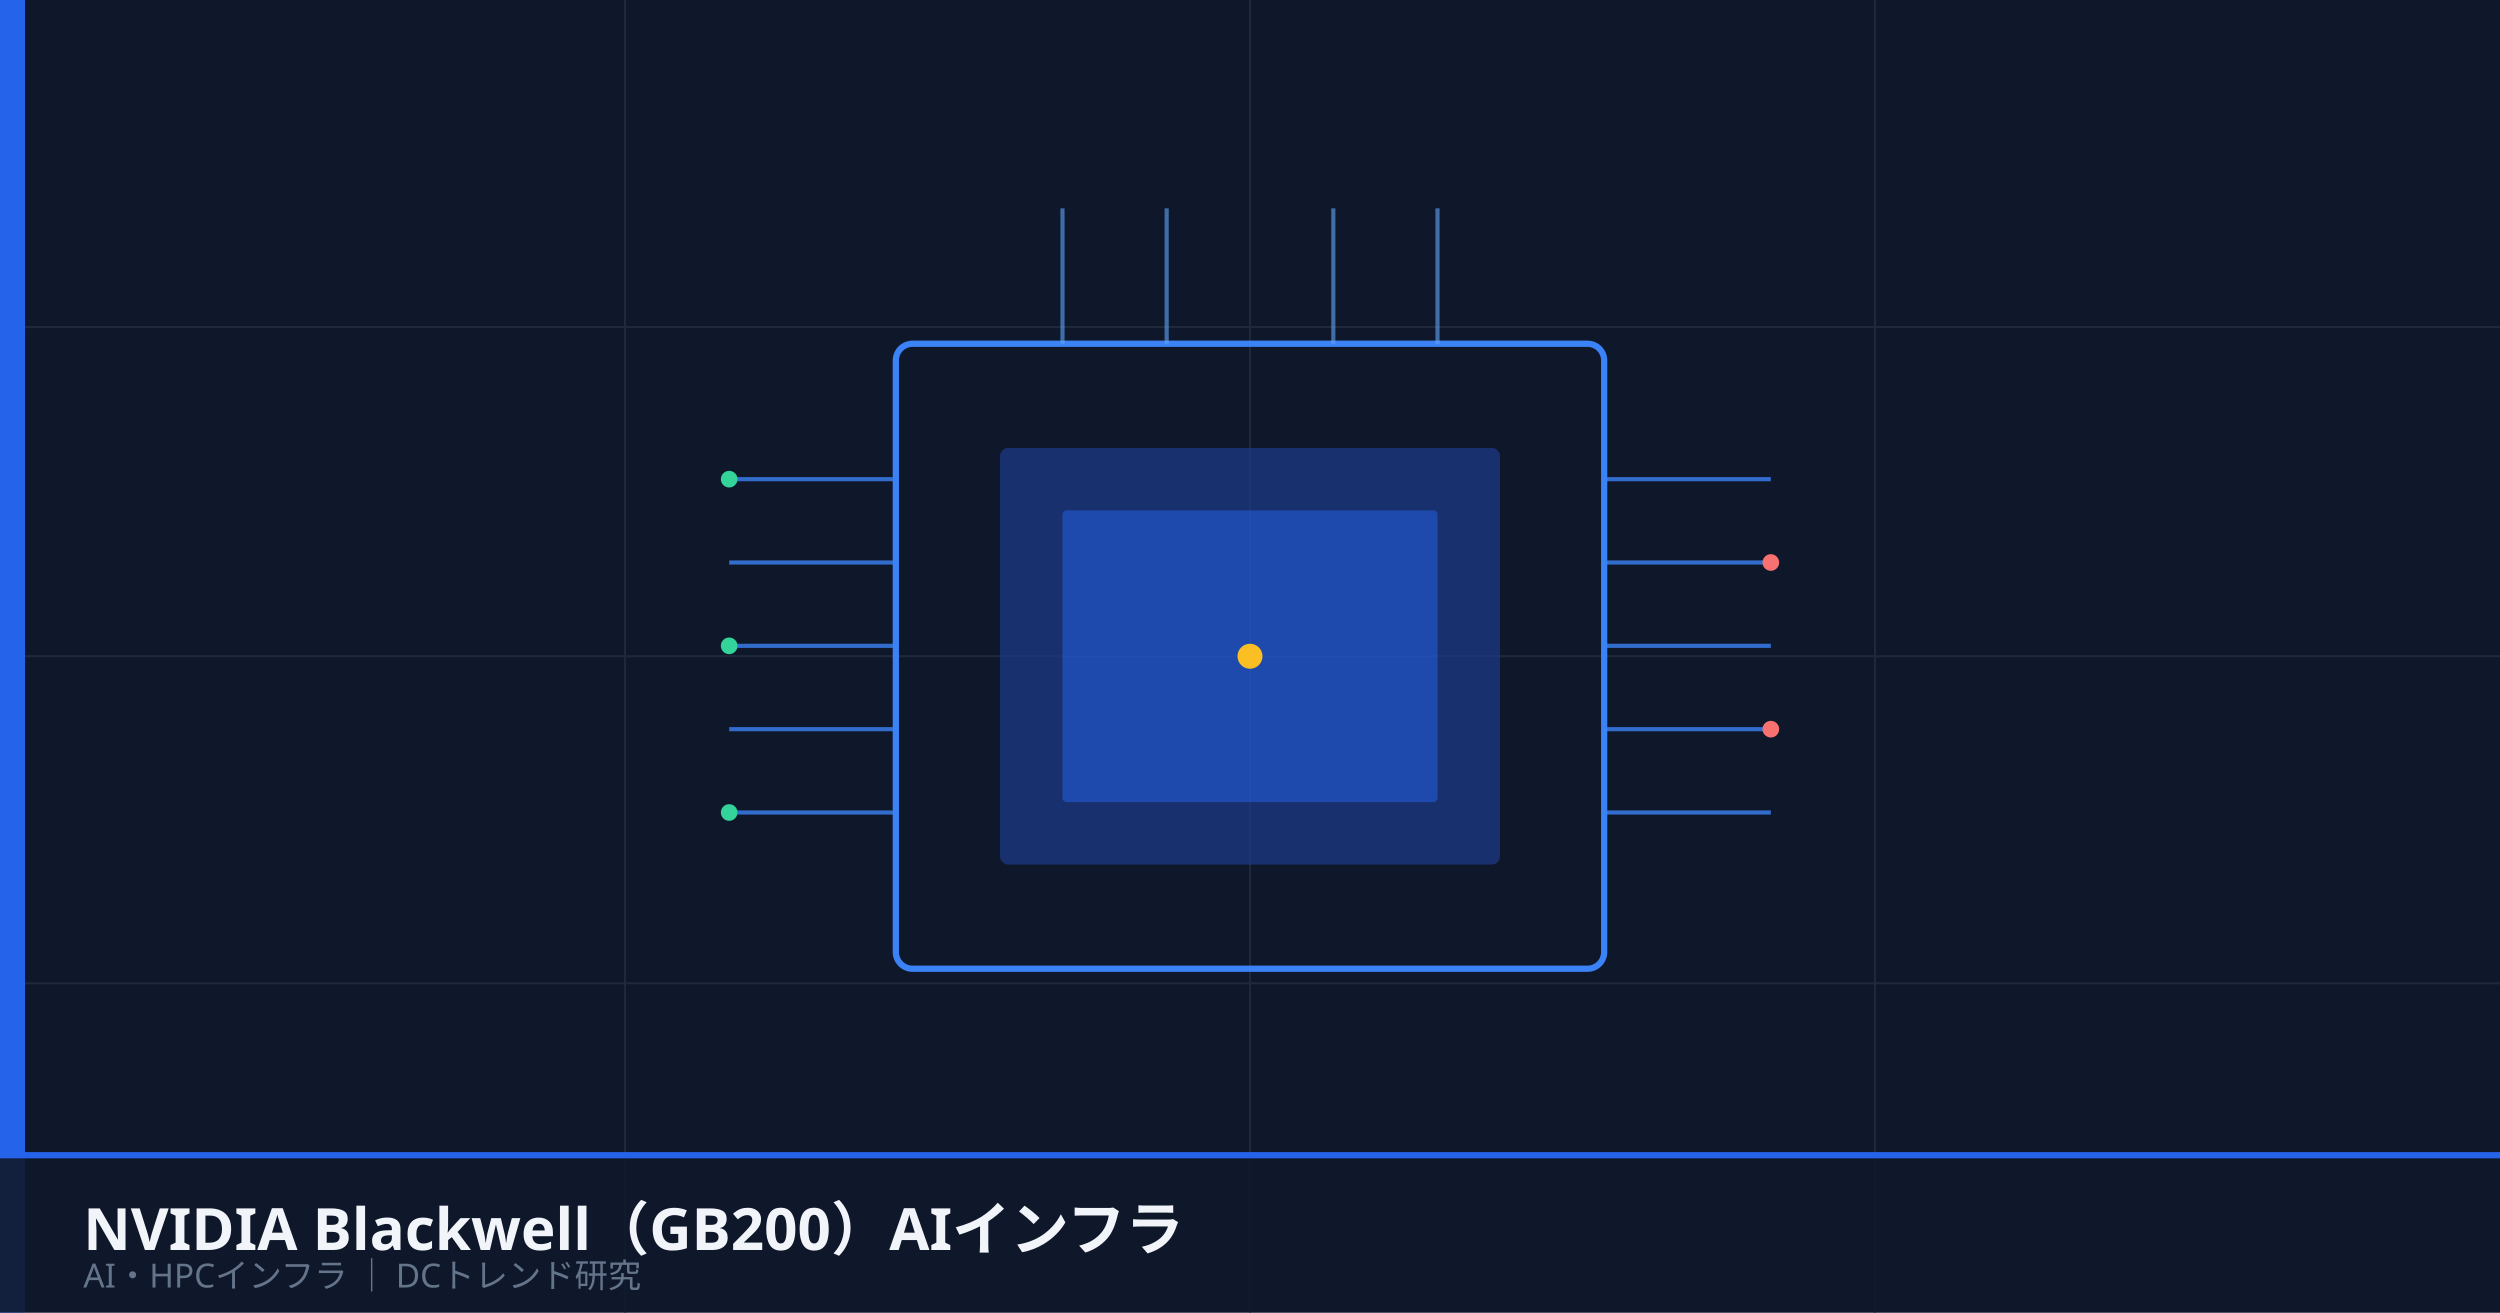
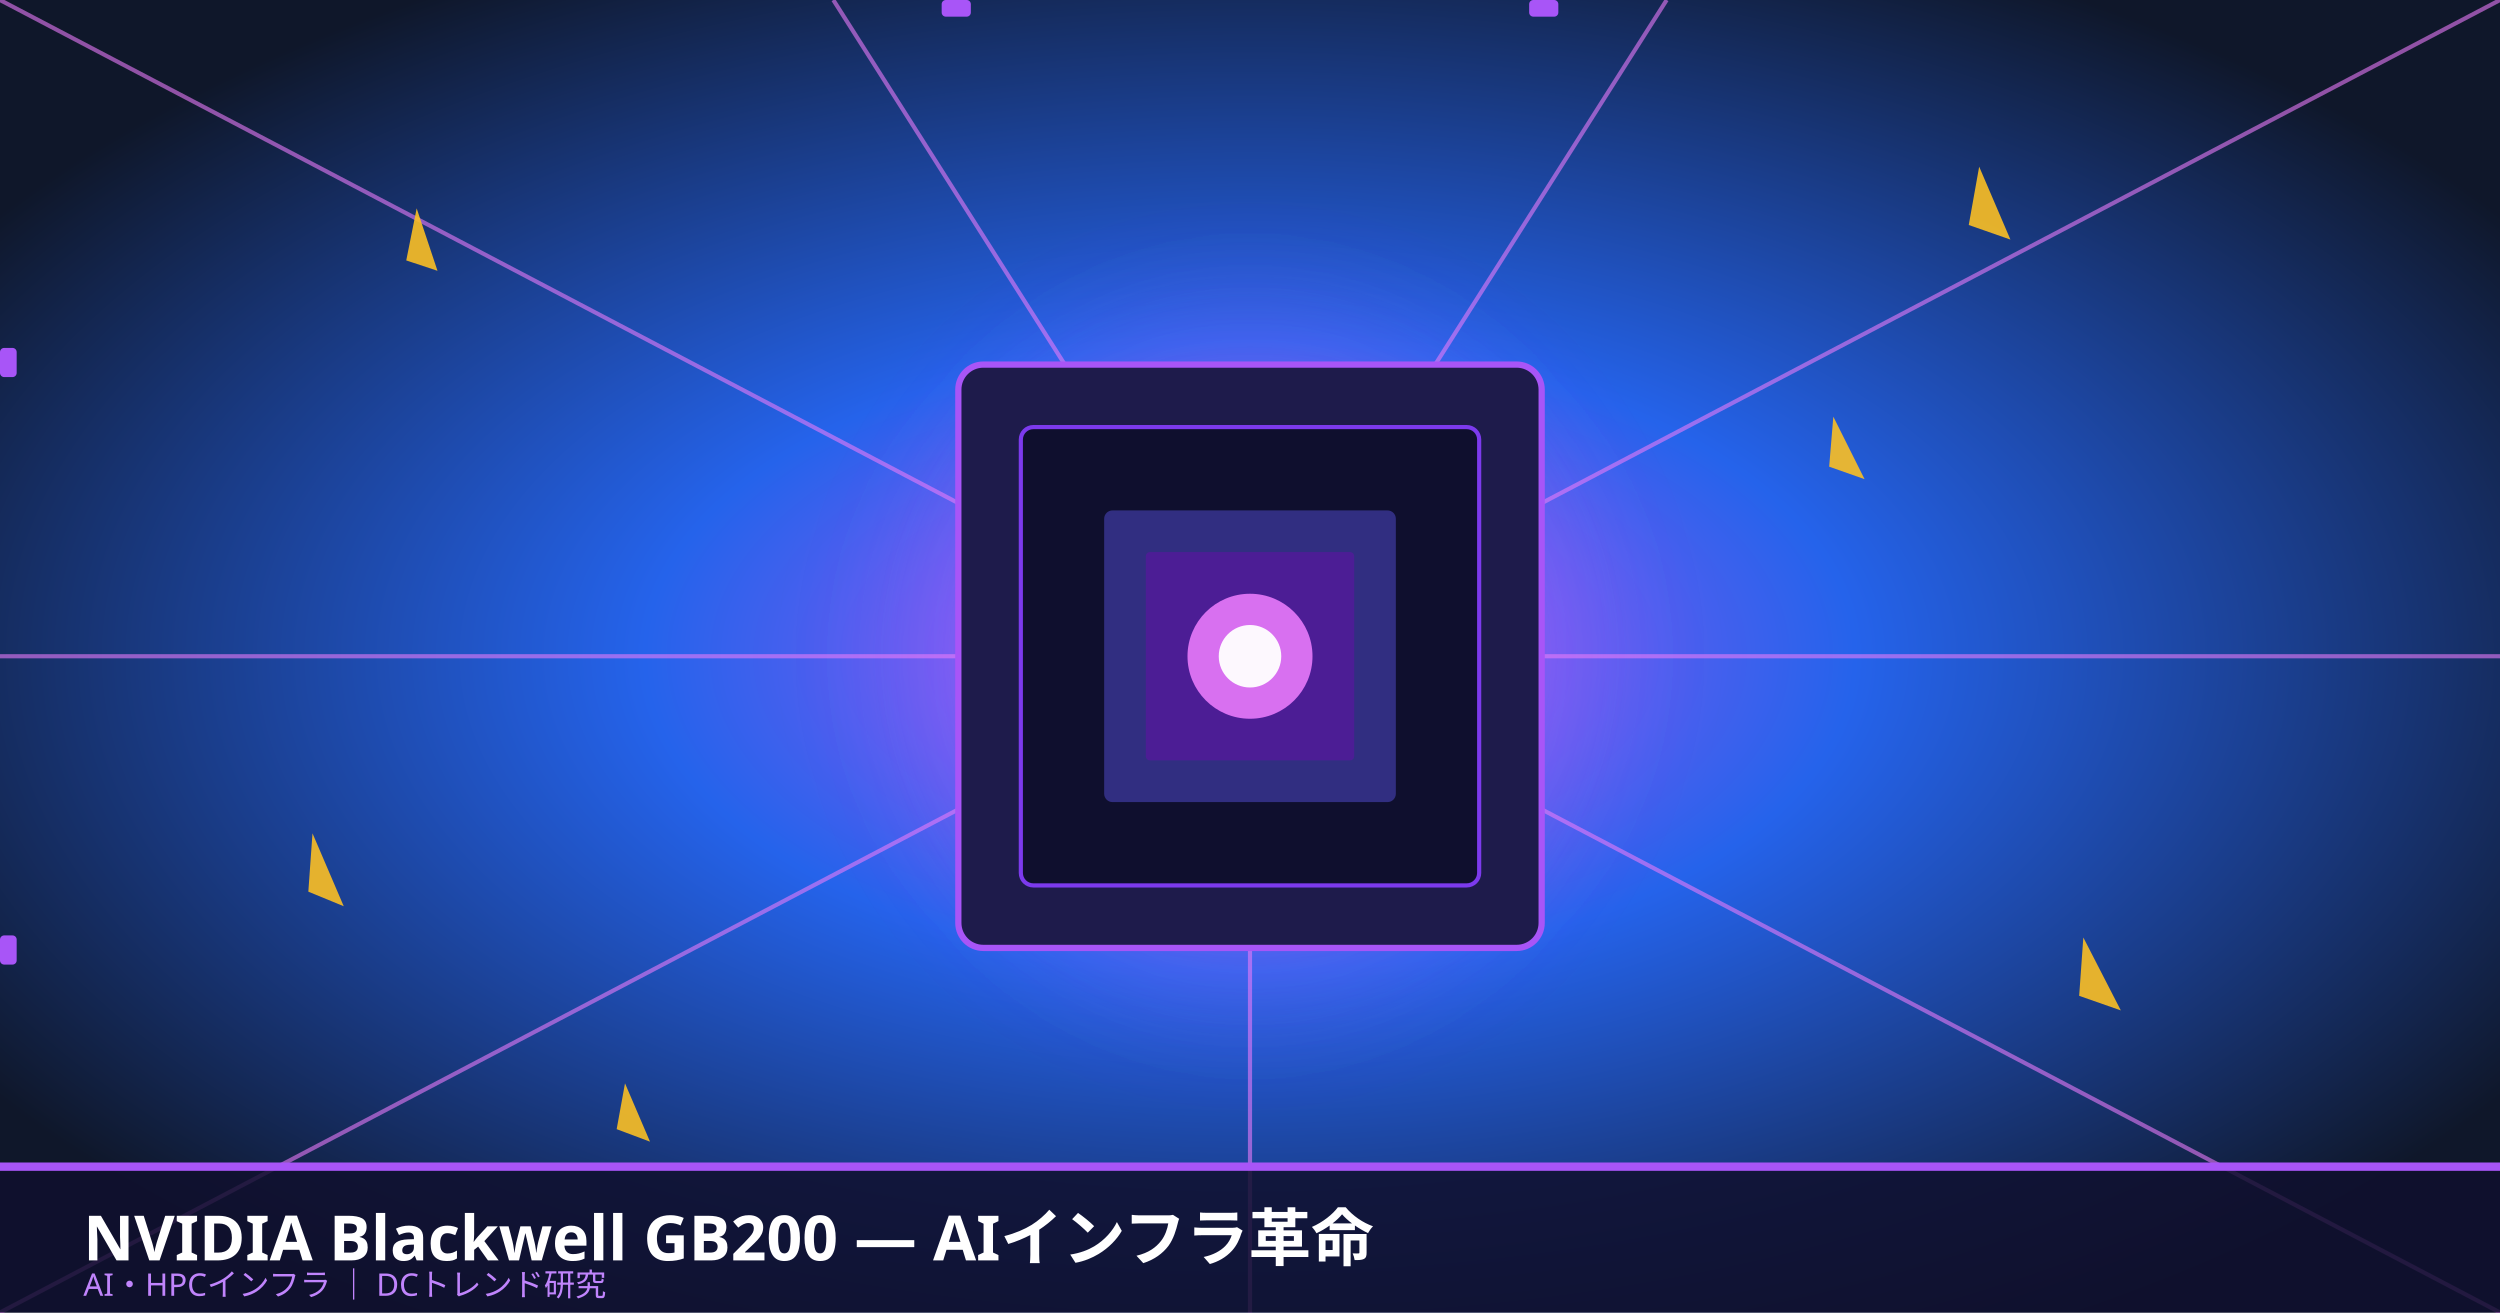
<svg xmlns="http://www.w3.org/2000/svg" viewBox="0 0 1200 630">
-   <rect width="1200" height="630" fill="#0f172a" />
-   <g stroke="#1e293b" stroke-width="1">
-     <line x1="0" y1="157" x2="1200" y2="157" />
-     <line x1="0" y1="315" x2="1200" y2="315" />
-     <line x1="0" y1="472" x2="1200" y2="472" />
-     <line x1="300" y1="0" x2="300" y2="630" />
-     <line x1="600" y1="0" x2="600" y2="630" />
-     <line x1="900" y1="0" x2="900" y2="630" />
+   <defs>
+     <radialGradient id="burst" cx="50%" cy="50%" r="60%">
+       <stop offset="0%" stop-color="#a855f7" />
+       <stop offset="40%" stop-color="#2563eb" />
+       <stop offset="100%" stop-color="#0f172a" />
+     </radialGradient>
+     <radialGradient id="glow" cx="50%" cy="50%" r="50%">
+       <stop offset="0%" stop-color="#e879f9" stop-opacity="0.8" />
+       <stop offset="100%" stop-color="#a855f7" stop-opacity="0" />
+     </radialGradient>
+     <filter id="blur1">
+       <feGaussianBlur stdDeviation="8" />
+     </filter>
+     <filter id="blur2">
+       <feGaussianBlur stdDeviation="20" />
+     </filter>
+   </defs>
+   <rect width="1200" height="630" fill="url(#burst)" />
+   <ellipse cx="600" cy="315" rx="200" ry="200" fill="url(#glow)" filter="url(#blur2)" />
+   <g stroke="#e879f9" stroke-width="2" opacity="0.6">
+     <line x1="600" y1="315" x2="0" y2="0" />
+     <line x1="600" y1="315" x2="400" y2="0" />
+     <line x1="600" y1="315" x2="800" y2="0" />
+     <line x1="600" y1="315" x2="1200" y2="0" />
+     <line x1="600" y1="315" x2="0" y2="315" />
+     <line x1="600" y1="315" x2="1200" y2="315" />
+     <line x1="600" y1="315" x2="0" y2="630" />
+     <line x1="600" y1="315" x2="600" y2="630" />
+     <line x1="600" y1="315" x2="1200" y2="630" />
  </g>
-   <rect x="0" y="0" width="12" height="630" fill="#2563eb" />
-   <rect x="430" y="165" width="340" height="300" rx="8" fill="none" stroke="#3b82f6" stroke-width="3" />
-   <rect x="480" y="215" width="240" height="200" rx="4" fill="#1e3a8a" opacity="0.7" />
-   <rect x="510" y="245" width="180" height="140" rx="2" fill="#2563eb" opacity="0.5" />
-   <g stroke="#3b82f6" stroke-width="2" opacity="0.8">
-     <line x1="350" y1="230" x2="430" y2="230" />
-     <line x1="350" y1="270" x2="430" y2="270" />
-     <line x1="350" y1="310" x2="430" y2="310" />
-     <line x1="350" y1="350" x2="430" y2="350" />
-     <line x1="350" y1="390" x2="430" y2="390" />
+   <rect x="460" y="175" width="280" height="280" rx="12" fill="#1e1b4b" stroke="#a855f7" stroke-width="3" />
+   <rect x="490" y="205" width="220" height="220" rx="6" fill="#0f0f2e" stroke="#7c3aed" stroke-width="2" />
+   <rect x="530" y="245" width="140" height="140" rx="4" fill="#312e81" />
+   <rect x="550" y="265" width="100" height="100" rx="2" fill="#4c1d95" />
+   <circle cx="600" cy="315" r="30" fill="#e879f9" opacity="0.9" />
+   <circle cx="600" cy="315" r="15" fill="white" opacity="0.95" />
+   <g fill="#a855f7">
+     {[480,510,540,570,600,630,660,690,720].map(x=&gt;`<rect x="${x-4}" y="167" width="8" height="14" rx="2" />
+     <rect x="${x-4}" y="449" width="8" height="14" rx="2" />`).join('')}
+     {[205,235,265,295,325,355,385,415].map(y=&gt;`<rect x="452" y="${y-4}" width="14" height="8" rx="2" />
+     <rect x="734" y="${y-4}" width="14" height="8" rx="2" />`).join('')}
  </g>
-   <g stroke="#3b82f6" stroke-width="2" opacity="0.8">
-     <line x1="770" y1="230" x2="850" y2="230" />
-     <line x1="770" y1="270" x2="850" y2="270" />
-     <line x1="770" y1="310" x2="850" y2="310" />
-     <line x1="770" y1="350" x2="850" y2="350" />
-     <line x1="770" y1="390" x2="850" y2="390" />
+   <g fill="#fbbf24" opacity="0.9">
+     <polygon points="200,100 210,130 195,125" />
+     <polygon points="950,80 965,115 945,108" />
+     <polygon points="150,400 165,435 148,428" />
+     <polygon points="1000,450 1018,485 998,478" />
+     <polygon points="300,520 312,548 296,542" />
+     <polygon points="880,200 895,230 878,224" />
  </g>
-   <g stroke="#60a5fa" stroke-width="2" opacity="0.6">
-     <line x1="510" y1="100" x2="510" y2="165" />
-     <line x1="560" y1="100" x2="560" y2="165" />
-     <line x1="640" y1="100" x2="640" y2="165" />
-     <line x1="690" y1="100" x2="690" y2="165" />
-   </g>
-   <circle cx="600" cy="315" r="6" fill="#fbbf24" />
-   <circle cx="350" cy="230" r="4" fill="#34d399" />
-   <circle cx="350" cy="310" r="4" fill="#34d399" />
-   <circle cx="350" cy="390" r="4" fill="#34d399" />
-   <circle cx="850" cy="270" r="4" fill="#f87171" />
-   <circle cx="850" cy="350" r="4" fill="#f87171" />
-   <rect x="0" y="555" width="1200" height="75" fill="#0f172a" opacity="0.9" />
-   <rect x="0" y="553" width="1200" height="3" fill="#2563eb" />
-   <text x="40" y="600" font-family="sans-serif" font-size="28" font-weight="700" fill="#f1f5f9">NVIDIA Blackwell（GB200）AIインフラ</text>
-   <text x="40" y="618" font-family="sans-serif" font-size="16" fill="#64748b">AI・HPCインフラ ｜ DCトレンド研究</text>
+   <rect x="0" y="560" width="1200" height="70" fill="#0f0f2e" opacity="0.85" />
+   <rect x="0" y="558" width="1200" height="4" fill="#a855f7" />
+   <text x="40" y="605" font-family="sans-serif" font-size="30" font-weight="900" fill="white">NVIDIA Blackwell GB200 — AIインフラ革命</text>
+   <text x="40" y="622" font-family="sans-serif" font-size="15" fill="#c084fc">AI・HPCインフラ ｜ DCトレンド研究</text>
</svg>
